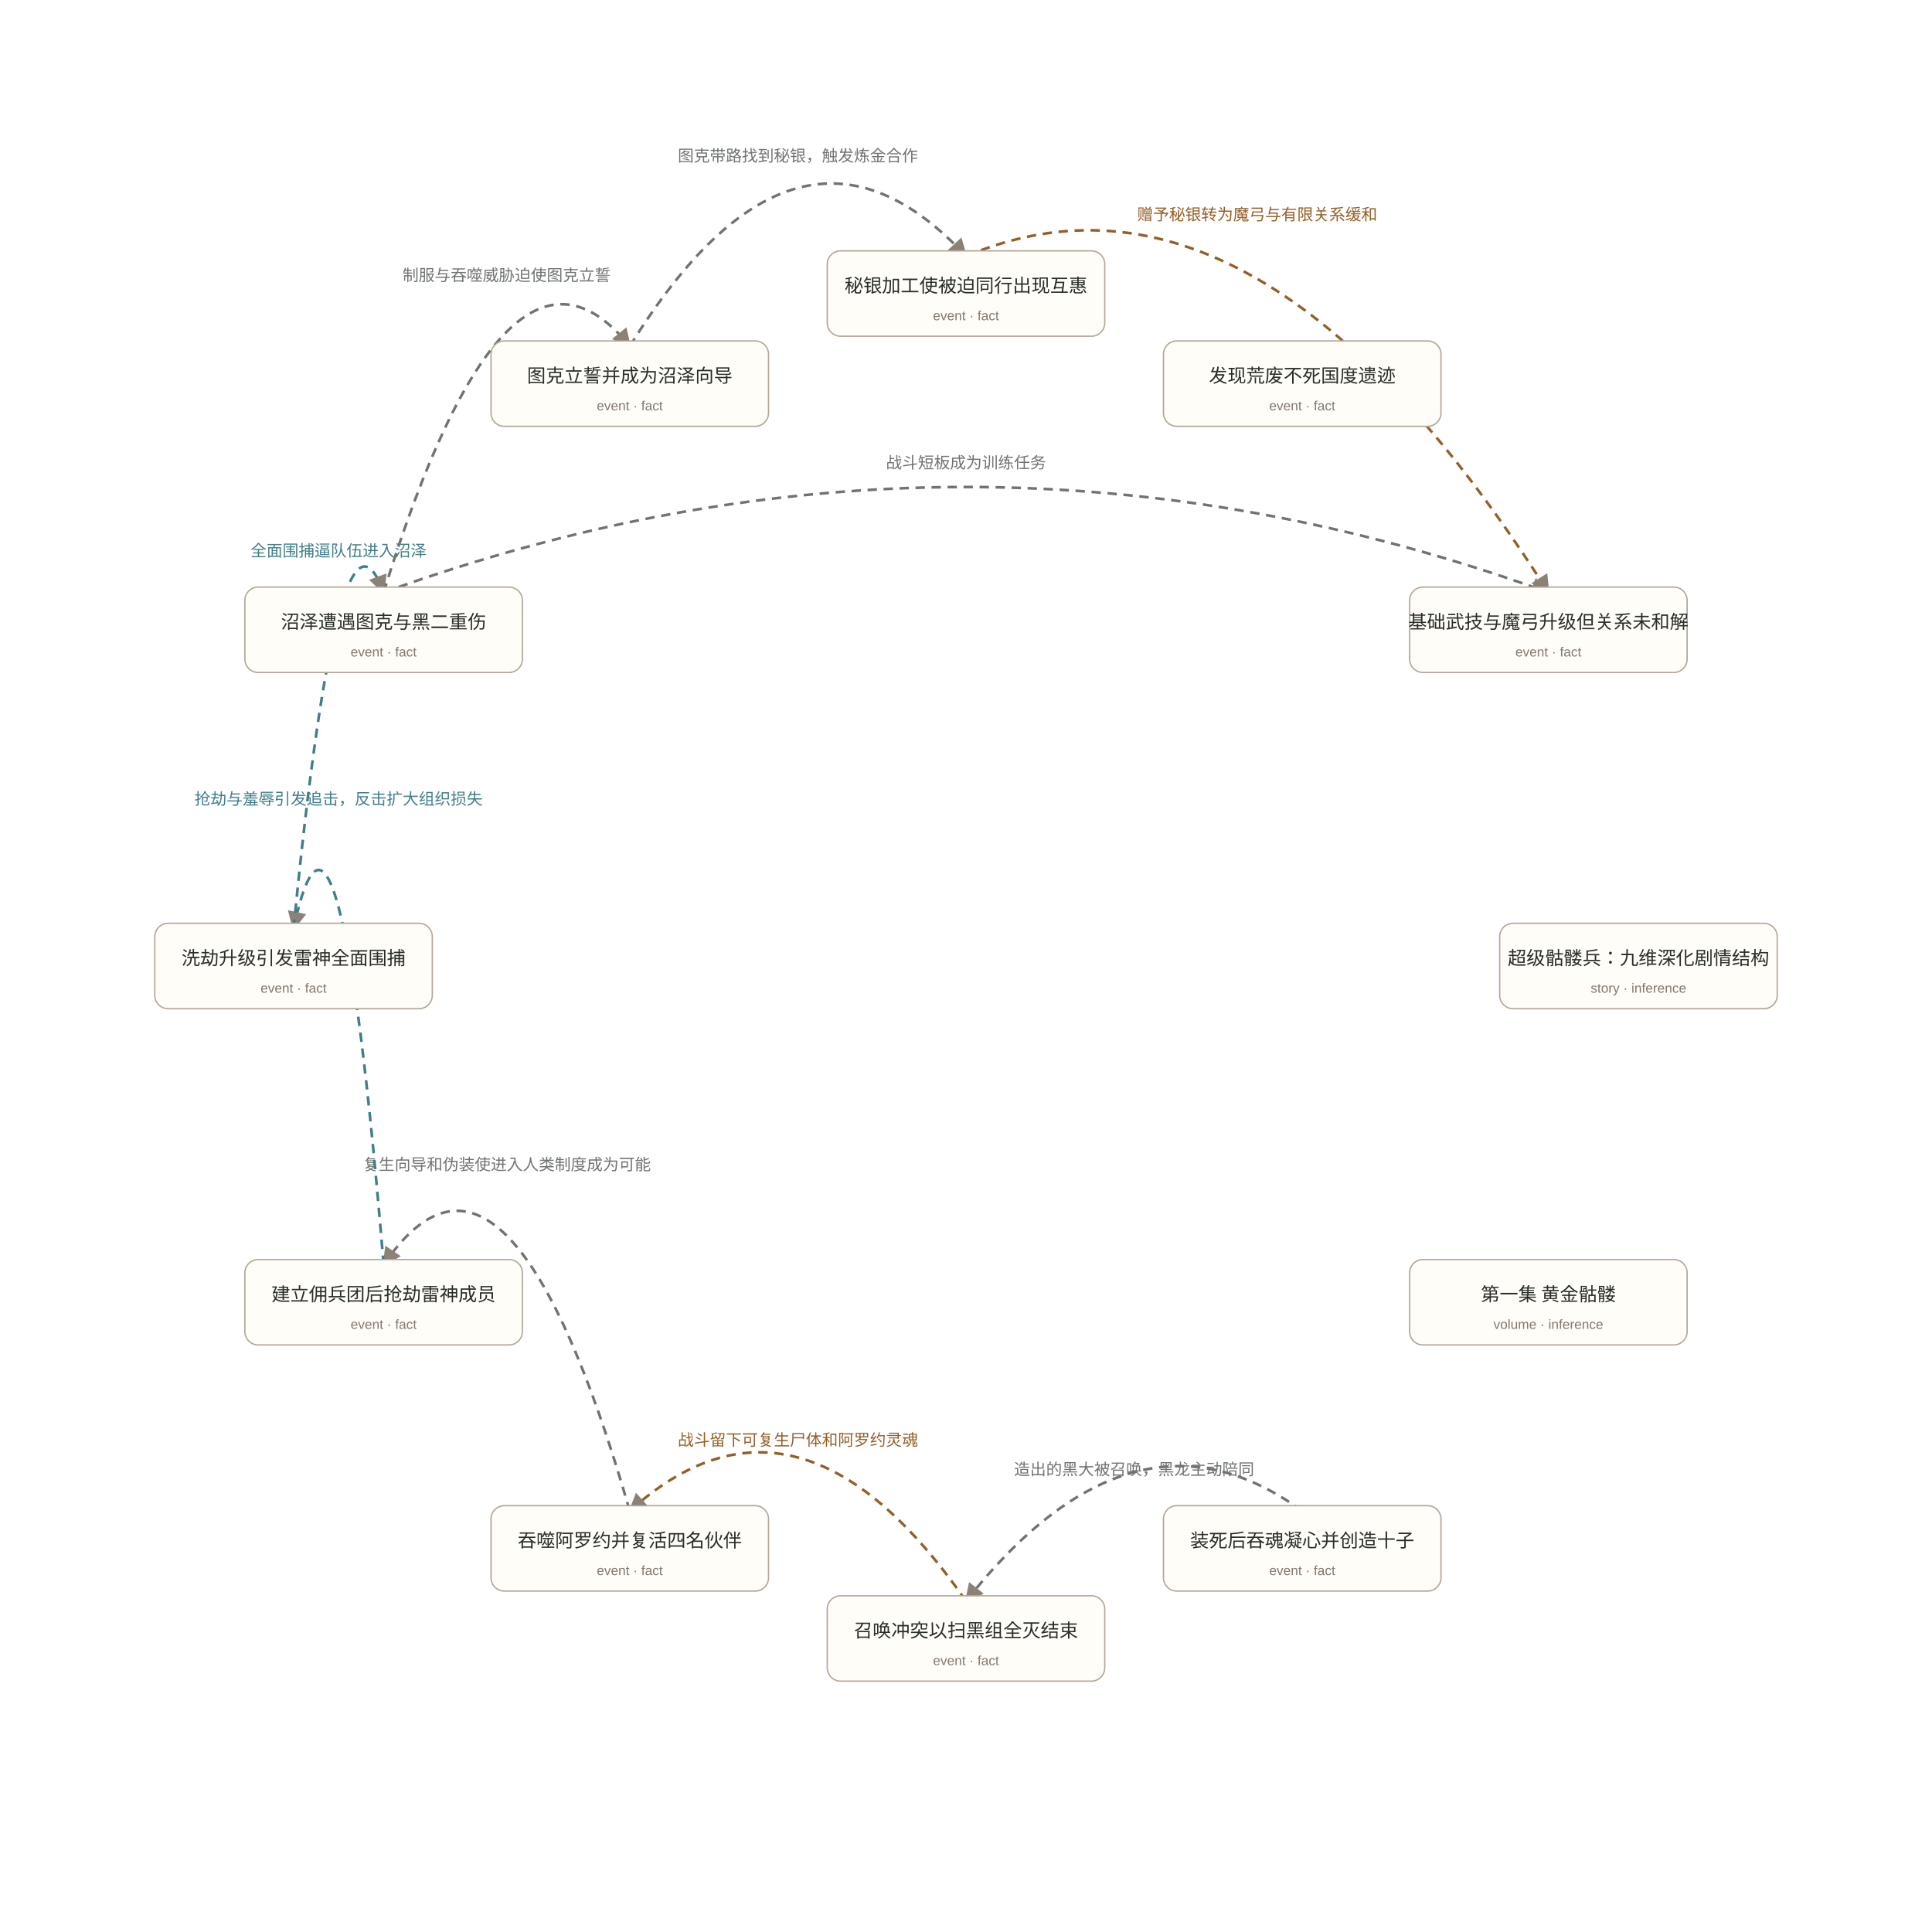
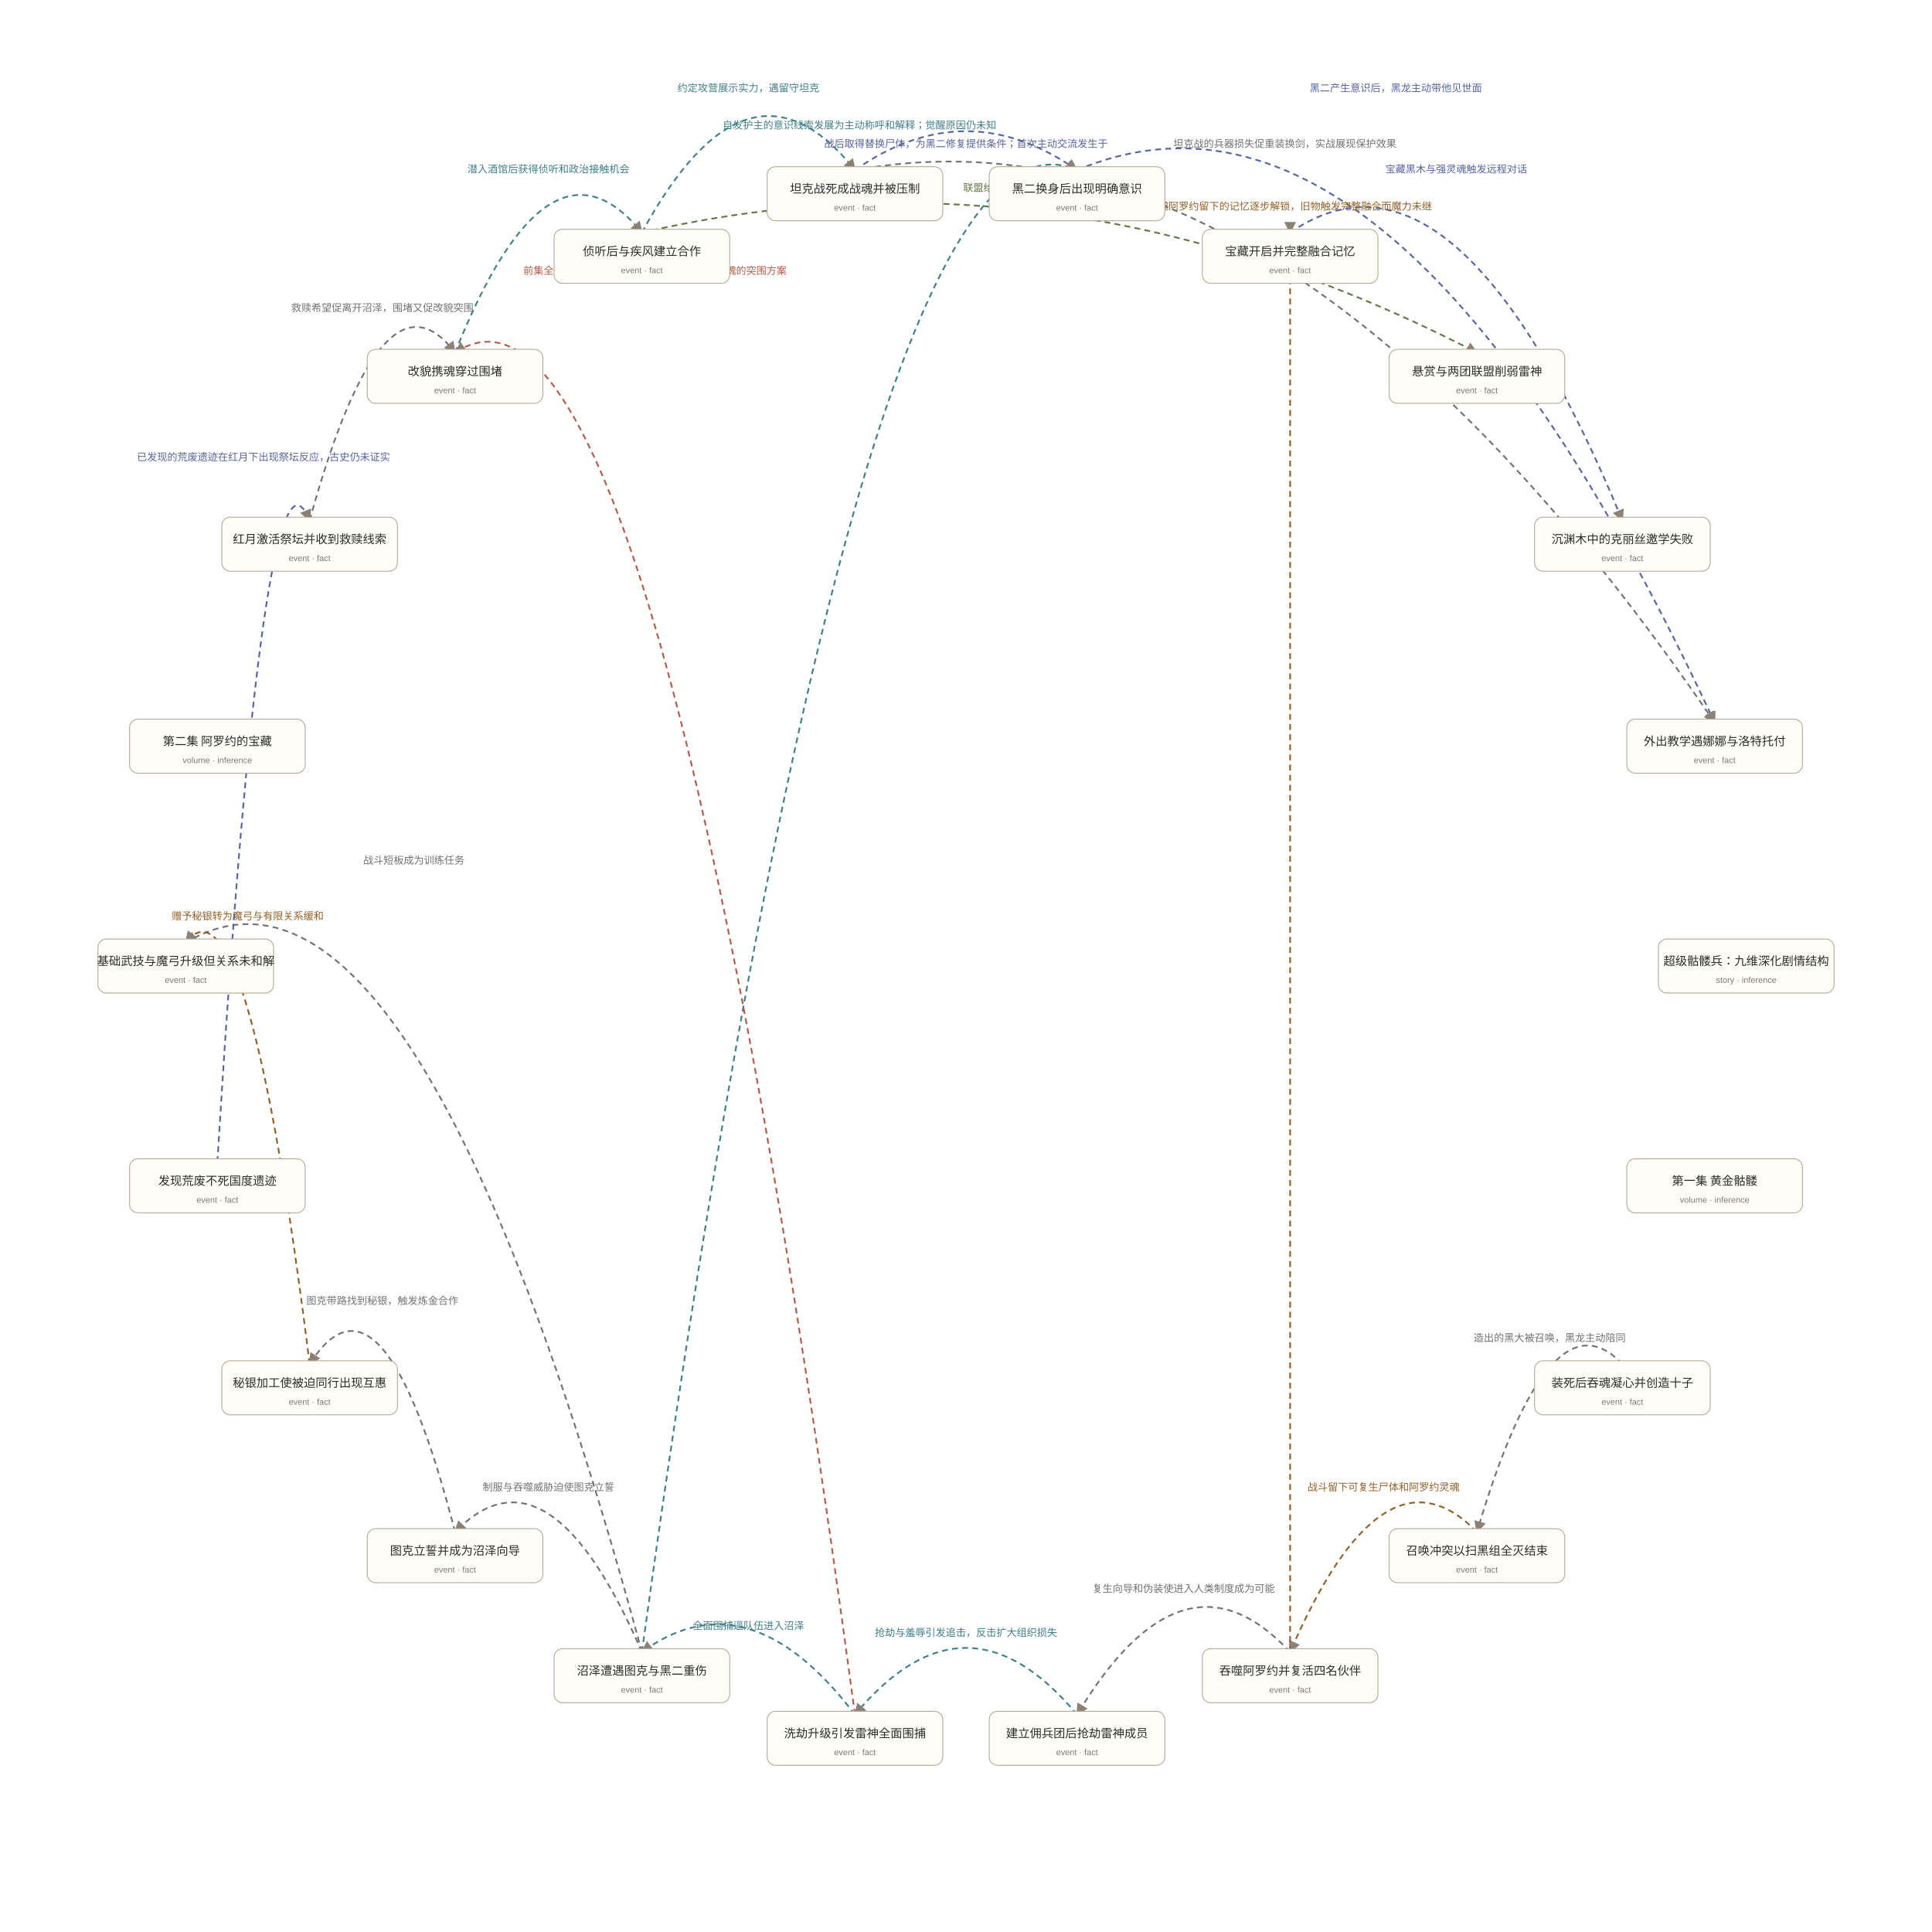
- <svg xmlns="http://www.w3.org/2000/svg" viewBox="0 0 1448 1448" role="img" aria-label="剧情结构图">
+ <svg xmlns="http://www.w3.org/2000/svg" viewBox="0 0 2288 2288" role="img" aria-label="剧情结构图">
  <style>text{font-family:system-ui,Arial,sans-serif}.node{cursor:pointer}.node:focus rect{stroke:#111;stroke-width:3}</style>
  <defs>
    <marker id="arrow" viewBox="0 0 10 10" refX="9" refY="5" markerWidth="7" markerHeight="7" orient="auto-start-reverse">
      <path d="M 0 0 L 10 5 L 0 10 z" fill="#8b8177" />
    </marker>
  </defs>
  <g class="relation" data-from="v01-e01" data-to="v01-e02" data-threads="">
-     <path d="M976.0,1132.477 Q850.0,1040.477 724.0,1200.0" fill="none" stroke="#6f7470" stroke-width="2" stroke-dasharray="7 5" marker-end="url(#arrow)" />
-     <text x="850.0" y="1105.477" text-anchor="middle" fill="#6f7470" font-size="12">造出的黑大被召唤，黑龙主动陪同</text>
-   </g>
-   <g class="relation" data-from="v01-e02" data-to="v01-e03" data-threads="v01-thread-01">
-     <path d="M724.0,1200.0 Q598.0,1018.477 472,1132.477" fill="none" stroke="#945f26" stroke-width="2" stroke-dasharray="7 5" marker-end="url(#arrow)" />
-     <text x="598.0" y="1083.477" text-anchor="middle" fill="#945f26" font-size="12">战斗留下可复生尸体和阿罗约灵魂</text>
+     <path d="M1921.318,1615.552 Q1835.205,1523.552 1749.091,1814.313" fill="none" stroke="#6f7470" stroke-width="2" stroke-dasharray="7 5" marker-end="url(#arrow)" />
+     <text x="1835.205" y="1588.552" text-anchor="middle" fill="#6f7470" font-size="12">造出的黑大被召唤，黑龙主动陪同</text>
+   </g>
+   <g class="relation" data-from="v01-e02" data-to="v01-e03" data-threads="v01-thread-01 book-37dd82abc178">
+     <path d="M1749.091,1814.313 Q1638.467,1700.313 1527.843,1956.5" fill="none" stroke="#945f26" stroke-width="2" stroke-dasharray="7 5" marker-end="url(#arrow)" />
+     <text x="1638.467" y="1765.313" text-anchor="middle" fill="#945f26" font-size="12">战斗留下可复生尸体和阿罗约灵魂</text>
  </g>
  <g class="relation" data-from="v01-e03" data-to="v01-e04" data-threads="">
-     <path d="M472,1132.477 Q379.762,812.0 287.523,948.0" fill="none" stroke="#6f7470" stroke-width="2" stroke-dasharray="7 5" marker-end="url(#arrow)" />
-     <text x="379.762" y="877.0" text-anchor="middle" fill="#6f7470" font-size="12">复生向导和伪装使进入人类制度成为可能</text>
-   </g>
-   <g class="relation" data-from="v01-e04" data-to="v01-e05" data-threads="v01-thread-04">
-     <path d="M287.523,948.0 Q253.762,538 220.0,696" fill="none" stroke="#407e8a" stroke-width="2" stroke-dasharray="7 5" marker-end="url(#arrow)" />
-     <text x="253.762" y="603" text-anchor="middle" fill="#407e8a" font-size="12">抢劫与羞辱引发追击，反击扩大组织损失</text>
-   </g>
-   <g class="relation" data-from="v01-e05" data-to="v01-e06" data-threads="v01-thread-04">
-     <path d="M220.0,696 Q253.762,352 287.523,444" fill="none" stroke="#407e8a" stroke-width="2" stroke-dasharray="7 5" marker-end="url(#arrow)" />
-     <text x="253.762" y="417" text-anchor="middle" fill="#407e8a" font-size="12">全面围捕逼队伍进入沼泽</text>
+     <path d="M1527.843,1956.5 Q1401.671,1820.5 1275.499,2030.595" fill="none" stroke="#6f7470" stroke-width="2" stroke-dasharray="7 5" marker-end="url(#arrow)" />
+     <text x="1401.671" y="1885.5" text-anchor="middle" fill="#6f7470" font-size="12">复生向导和伪装使进入人类制度成为可能</text>
+   </g>
+   <g class="relation" data-from="v01-e04" data-to="v01-e05" data-threads="v01-thread-04 book-4591509faba8">
+     <path d="M1275.499,2030.595 Q1144.0,1872.595 1012.501,2030.595" fill="none" stroke="#407e8a" stroke-width="2" stroke-dasharray="7 5" marker-end="url(#arrow)" />
+     <text x="1144.0" y="1937.595" text-anchor="middle" fill="#407e8a" font-size="12">抢劫与羞辱引发追击，反击扩大组织损失</text>
+   </g>
+   <g class="relation" data-from="v01-e05" data-to="v01-e06" data-threads="v01-thread-04 book-4591509faba8">
+     <path d="M1012.501,2030.595 Q886.329,1864.5 760.157,1956.5" fill="none" stroke="#407e8a" stroke-width="2" stroke-dasharray="7 5" marker-end="url(#arrow)" />
+     <text x="886.329" y="1929.5" text-anchor="middle" fill="#407e8a" font-size="12">全面围捕逼队伍进入沼泽</text>
  </g>
  <g class="relation" data-from="v01-e06" data-to="v01-e07" data-threads="">
-     <path d="M287.523,444 Q379.762,145.523 472,259.523" fill="none" stroke="#6f7470" stroke-width="2" stroke-dasharray="7 5" marker-end="url(#arrow)" />
-     <text x="379.762" y="210.523" text-anchor="middle" fill="#6f7470" font-size="12">制服与吞噬威胁迫使图克立誓</text>
+     <path d="M760.157,1956.5 Q649.533,1700.313 538.909,1814.313" fill="none" stroke="#6f7470" stroke-width="2" stroke-dasharray="7 5" marker-end="url(#arrow)" />
+     <text x="649.533" y="1765.313" text-anchor="middle" fill="#6f7470" font-size="12">制服与吞噬威胁迫使图克立誓</text>
  </g>
  <g class="relation" data-from="v01-e07" data-to="v01-e08" data-threads="">
-     <path d="M472,259.523 Q598,56.0 724,192.0" fill="none" stroke="#6f7470" stroke-width="2" stroke-dasharray="7 5" marker-end="url(#arrow)" />
-     <text x="598" y="121.0" text-anchor="middle" fill="#6f7470" font-size="12">图克带路找到秘银，触发炼金合作</text>
+     <path d="M538.909,1814.313 Q452.795,1479.552 366.682,1615.552" fill="none" stroke="#6f7470" stroke-width="2" stroke-dasharray="7 5" marker-end="url(#arrow)" />
+     <text x="452.795" y="1544.552" text-anchor="middle" fill="#6f7470" font-size="12">图克带路找到秘银，触发炼金合作</text>
  </g>
  <g class="relation" data-from="v01-e06" data-to="v01-e09" data-threads="">
-     <path d="M287.523,444 Q724,286 1160.477,444" fill="none" stroke="#6f7470" stroke-width="2" stroke-dasharray="7 5" marker-end="url(#arrow)" />
-     <text x="724" y="351" text-anchor="middle" fill="#6f7470" font-size="12">战斗短板成为训练任务</text>
-   </g>
-   <g class="relation" data-from="v01-e08" data-to="v01-e09" data-threads="v01-thread-01">
-     <path d="M724,192.0 Q942.238,100.0 1160.477,444" fill="none" stroke="#945f26" stroke-width="2" stroke-dasharray="7 5" marker-end="url(#arrow)" />
-     <text x="942.238" y="165.0" text-anchor="middle" fill="#945f26" font-size="12">赠予秘银转为魔弓与有限关系缓和</text>
+     <path d="M760.157,1956.5 Q490.078,958 220.0,1116" fill="none" stroke="#6f7470" stroke-width="2" stroke-dasharray="7 5" marker-end="url(#arrow)" />
+     <text x="490.078" y="1023" text-anchor="middle" fill="#6f7470" font-size="12">战斗短板成为训练任务</text>
+   </g>
+   <g class="relation" data-from="v01-e08" data-to="v01-e09" data-threads="v01-thread-01 book-37dd82abc178">
+     <path d="M366.682,1615.552 Q293.341,1024 220.0,1116" fill="none" stroke="#945f26" stroke-width="2" stroke-dasharray="7 5" marker-end="url(#arrow)" />
+     <text x="293.341" y="1089" text-anchor="middle" fill="#945f26" font-size="12">赠予秘银转为魔弓与有限关系缓和</text>
+   </g>
+   <g class="relation" data-from="v02-e01" data-to="v02-e02" data-threads="">
+     <path d="M366.682,616.448 Q452.795,303.687 538.909,417.687" fill="none" stroke="#6f7470" stroke-width="2" stroke-dasharray="7 5" marker-end="url(#arrow)" />
+     <text x="452.795" y="368.687" text-anchor="middle" fill="#6f7470" font-size="12">救赎希望促离开沼泽，围堵又促改貌突围</text>
+   </g>
+   <g class="relation" data-from="v02-e02" data-to="v02-e03" data-threads="v02-thread-05 book-4591509faba8">
+     <path d="M538.909,417.687 Q649.533,139.5 760.157,275.5" fill="none" stroke="#407e8a" stroke-width="2" stroke-dasharray="7 5" marker-end="url(#arrow)" />
+     <text x="649.533" y="204.5" text-anchor="middle" fill="#407e8a" font-size="12">潜入酒馆后获得侦听和政治接触机会</text>
+   </g>
+   <g class="relation" data-from="v02-e03" data-to="v02-e04" data-threads="v02-thread-05 book-4591509faba8">
+     <path d="M760.157,275.5 Q886.329,43.405 1012.501,201.405" fill="none" stroke="#407e8a" stroke-width="2" stroke-dasharray="7 5" marker-end="url(#arrow)" />
+     <text x="886.329" y="108.405" text-anchor="middle" fill="#407e8a" font-size="12">约定攻营展示实力，遇留守坦克</text>
+   </g>
+   <g class="relation" data-from="v02-e04" data-to="v02-e05" data-threads="v02-thread-01 v02-thread-02 book-37dd82abc178 book-c55cdb2efcb4">
+     <path d="M1012.501,201.405 Q1144,109.405 1275.499,201.405" fill="none" stroke="#5763a2" stroke-width="2" stroke-dasharray="7 5" marker-end="url(#arrow)" />
+     <text x="1144" y="174.405" text-anchor="middle" fill="#5763a2" font-size="12">战后取得替换尸体，为黑二修复提供条件；首次主动交流发生于</text>
+   </g>
+   <g class="relation" data-from="v02-e03" data-to="v02-e07" data-threads="v02-thread-03 v02-thread-05 book-d57a5d7a5b5a book-4591509faba8">
+     <path d="M760.157,275.5 Q1254.624,161.5 1749.091,417.687" fill="none" stroke="#627745" stroke-width="2" stroke-dasharray="7 5" marker-end="url(#arrow)" />
+     <text x="1254.624" y="226.5" text-anchor="middle" fill="#627745" font-size="12">联盟给予情报和公开名义，扩大反雷神行动</text>
+   </g>
+   <g class="relation" data-from="v02-e06" data-to="v02-e08" data-threads="v02-thread-07">
+     <path d="M1527.843,275.5 Q1724.581,139.5 1921.318,616.448" fill="none" stroke="#5763a2" stroke-width="2" stroke-dasharray="7 5" marker-end="url(#arrow)" />
+     <text x="1724.581" y="204.5" text-anchor="middle" fill="#5763a2" font-size="12">宝藏黑木与强灵魂触发远程对话</text>
+   </g>
+   <g class="relation" data-from="v02-e05" data-to="v02-e09" data-threads="v02-thread-01 v02-thread-02 book-37dd82abc178 book-c55cdb2efcb4">
+     <path d="M1275.499,201.405 Q1653.035,43.405 2030.572,855.679" fill="none" stroke="#5763a2" stroke-width="2" stroke-dasharray="7 5" marker-end="url(#arrow)" />
+     <text x="1653.035" y="108.405" text-anchor="middle" fill="#5763a2" font-size="12">黑二产生意识后，黑龙主动带他见世面</text>
+   </g>
+   <g class="relation" data-from="v02-e04" data-to="v02-e09" data-threads="">
+     <path d="M1012.501,201.405 Q1521.536,109.405 2030.572,855.679" fill="none" stroke="#6f7470" stroke-width="2" stroke-dasharray="7 5" marker-end="url(#arrow)" />
+     <text x="1521.536" y="174.405" text-anchor="middle" fill="#6f7470" font-size="12">坦克战的兵器损失促重装换剑，实战展现保护效果</text>
+   </g>
+   <g class="relation" data-from="v01-e06" data-to="v02-e05" data-threads="book-c55cdb2efcb4">
+     <path d="M760.157,1956.5 Q1017.828,87.405 1275.499,201.405" fill="none" stroke="#407e8a" stroke-width="2" stroke-dasharray="7 5" marker-end="url(#arrow)" />
+     <text x="1017.828" y="152.405" text-anchor="middle" fill="#407e8a" font-size="12">自发护主的意识线索发展为主动称呼和解释；觉醒原因仍未知</text>
+   </g>
+   <g class="relation" data-from="v01-e10" data-to="v02-e01" data-threads="book-c0fbac950b52">
+     <path d="M257.428,1376.321 Q312.055,480.448 366.682,616.448" fill="none" stroke="#5763a2" stroke-width="2" stroke-dasharray="7 5" marker-end="url(#arrow)" />
+     <text x="312.055" y="545.448" text-anchor="middle" fill="#5763a2" font-size="12">已发现的荒废遗迹在红月下出现祭坛反应，古史仍未证实</text>
+   </g>
+   <g class="relation" data-from="v01-e05" data-to="v02-e02" data-threads="book-4591509faba8">
+     <path d="M1012.501,2030.595 Q775.705,259.687 538.909,417.687" fill="none" stroke="#b45b4a" stroke-width="2" stroke-dasharray="7 5" marker-end="url(#arrow)" />
+     <text x="775.705" y="324.687" text-anchor="middle" fill="#b45b4a" font-size="12">前集全面围捕延续为出沼泽障碍，促成改貌携魂的突围方案</text>
+   </g>
+   <g class="relation" data-from="v01-e03" data-to="v02-e06" data-threads="book-0a05fa972401">
+     <path d="M1527.843,1956.5 Q1527.843,183.5 1527.843,275.5" fill="none" stroke="#945f26" stroke-width="2" stroke-dasharray="7 5" marker-end="url(#arrow)" />
+     <text x="1527.843" y="248.5" text-anchor="middle" fill="#945f26" font-size="12">吞噬阿罗约留下的记忆逐步解锁，旧物触发完整融合而魔力未继</text>
  </g>
  <g class="node" tabindex="0" role="button" aria-label="超级骷髅兵：九维深化剧情结构" data-node="story">
-     <rect x="1124.0" y="692.0" width="208" height="64" rx="10" fill="#fffdf8" stroke="#b3a797" />
-     <text x="1228.0" y="723.0" text-anchor="middle" fill="#292d29" font-size="14">超级骷髅兵：九维深化剧情结构</text>
-     <text x="1228.0" y="744.0" text-anchor="middle" fill="#83796e" font-size="10">story · inference</text>
+     <rect x="1964.0" y="1112.0" width="208" height="64" rx="10" fill="#fffdf8" stroke="#b3a797" />
+     <text x="2068.0" y="1143.0" text-anchor="middle" fill="#292d29" font-size="14">超级骷髅兵：九维深化剧情结构</text>
+     <text x="2068.0" y="1164.0" text-anchor="middle" fill="#83796e" font-size="10">story · inference</text>
  </g>
  <g class="node" tabindex="0" role="button" aria-label="第一集 黄金骷髅" data-node="vol-01">
-     <rect x="1056.477" y="944.0" width="208" height="64" rx="10" fill="#fffdf8" stroke="#b3a797" />
-     <text x="1160.477" y="975.0" text-anchor="middle" fill="#292d29" font-size="14">第一集 黄金骷髅</text>
-     <text x="1160.477" y="996.0" text-anchor="middle" fill="#83796e" font-size="10">volume · inference</text>
+     <rect x="1926.572" y="1372.321" width="208" height="64" rx="10" fill="#fffdf8" stroke="#b3a797" />
+     <text x="2030.572" y="1403.321" text-anchor="middle" fill="#292d29" font-size="14">第一集 黄金骷髅</text>
+     <text x="2030.572" y="1424.321" text-anchor="middle" fill="#83796e" font-size="10">volume · inference</text>
  </g>
  <g class="node" tabindex="0" role="button" aria-label="装死后吞魂凝心并创造十子" data-node="v01-e01">
-     <rect x="872.0" y="1128.477" width="208" height="64" rx="10" fill="#fffdf8" stroke="#b3a797" />
-     <text x="976.0" y="1159.477" text-anchor="middle" fill="#292d29" font-size="14">装死后吞魂凝心并创造十子</text>
-     <text x="976.0" y="1180.477" text-anchor="middle" fill="#83796e" font-size="10">event · fact</text>
+     <rect x="1817.318" y="1611.552" width="208" height="64" rx="10" fill="#fffdf8" stroke="#b3a797" />
+     <text x="1921.318" y="1642.552" text-anchor="middle" fill="#292d29" font-size="14">装死后吞魂凝心并创造十子</text>
+     <text x="1921.318" y="1663.552" text-anchor="middle" fill="#83796e" font-size="10">event · fact</text>
  </g>
  <g class="node" tabindex="0" role="button" aria-label="召唤冲突以扫黑组全灭结束" data-node="v01-e02">
-     <rect x="620.0" y="1196.0" width="208" height="64" rx="10" fill="#fffdf8" stroke="#b3a797" />
-     <text x="724.0" y="1227.0" text-anchor="middle" fill="#292d29" font-size="14">召唤冲突以扫黑组全灭结束</text>
-     <text x="724.0" y="1248.0" text-anchor="middle" fill="#83796e" font-size="10">event · fact</text>
+     <rect x="1645.091" y="1810.313" width="208" height="64" rx="10" fill="#fffdf8" stroke="#b3a797" />
+     <text x="1749.091" y="1841.313" text-anchor="middle" fill="#292d29" font-size="14">召唤冲突以扫黑组全灭结束</text>
+     <text x="1749.091" y="1862.313" text-anchor="middle" fill="#83796e" font-size="10">event · fact</text>
  </g>
  <g class="node" tabindex="0" role="button" aria-label="吞噬阿罗约并复活四名伙伴" data-node="v01-e03">
-     <rect x="368" y="1128.477" width="208" height="64" rx="10" fill="#fffdf8" stroke="#b3a797" />
-     <text x="472" y="1159.477" text-anchor="middle" fill="#292d29" font-size="14">吞噬阿罗约并复活四名伙伴</text>
-     <text x="472" y="1180.477" text-anchor="middle" fill="#83796e" font-size="10">event · fact</text>
+     <rect x="1423.843" y="1952.5" width="208" height="64" rx="10" fill="#fffdf8" stroke="#b3a797" />
+     <text x="1527.843" y="1983.5" text-anchor="middle" fill="#292d29" font-size="14">吞噬阿罗约并复活四名伙伴</text>
+     <text x="1527.843" y="2004.5" text-anchor="middle" fill="#83796e" font-size="10">event · fact</text>
  </g>
  <g class="node" tabindex="0" role="button" aria-label="建立佣兵团后抢劫雷神成员" data-node="v01-e04">
-     <rect x="183.523" y="944.0" width="208" height="64" rx="10" fill="#fffdf8" stroke="#b3a797" />
-     <text x="287.523" y="975.0" text-anchor="middle" fill="#292d29" font-size="14">建立佣兵团后抢劫雷神成员</text>
-     <text x="287.523" y="996.0" text-anchor="middle" fill="#83796e" font-size="10">event · fact</text>
+     <rect x="1171.499" y="2026.595" width="208" height="64" rx="10" fill="#fffdf8" stroke="#b3a797" />
+     <text x="1275.499" y="2057.595" text-anchor="middle" fill="#292d29" font-size="14">建立佣兵团后抢劫雷神成员</text>
+     <text x="1275.499" y="2078.595" text-anchor="middle" fill="#83796e" font-size="10">event · fact</text>
  </g>
  <g class="node" tabindex="0" role="button" aria-label="洗劫升级引发雷神全面围捕" data-node="v01-e05">
-     <rect x="116.0" y="692" width="208" height="64" rx="10" fill="#fffdf8" stroke="#b3a797" />
-     <text x="220.0" y="723" text-anchor="middle" fill="#292d29" font-size="14">洗劫升级引发雷神全面围捕</text>
-     <text x="220.0" y="744" text-anchor="middle" fill="#83796e" font-size="10">event · fact</text>
+     <rect x="908.501" y="2026.595" width="208" height="64" rx="10" fill="#fffdf8" stroke="#b3a797" />
+     <text x="1012.501" y="2057.595" text-anchor="middle" fill="#292d29" font-size="14">洗劫升级引发雷神全面围捕</text>
+     <text x="1012.501" y="2078.595" text-anchor="middle" fill="#83796e" font-size="10">event · fact</text>
  </g>
  <g class="node" tabindex="0" role="button" aria-label="沼泽遭遇图克与黑二重伤" data-node="v01-e06">
-     <rect x="183.523" y="440" width="208" height="64" rx="10" fill="#fffdf8" stroke="#b3a797" />
-     <text x="287.523" y="471" text-anchor="middle" fill="#292d29" font-size="14">沼泽遭遇图克与黑二重伤</text>
-     <text x="287.523" y="492" text-anchor="middle" fill="#83796e" font-size="10">event · fact</text>
+     <rect x="656.157" y="1952.5" width="208" height="64" rx="10" fill="#fffdf8" stroke="#b3a797" />
+     <text x="760.157" y="1983.5" text-anchor="middle" fill="#292d29" font-size="14">沼泽遭遇图克与黑二重伤</text>
+     <text x="760.157" y="2004.5" text-anchor="middle" fill="#83796e" font-size="10">event · fact</text>
  </g>
  <g class="node" tabindex="0" role="button" aria-label="图克立誓并成为沼泽向导" data-node="v01-e07">
-     <rect x="368" y="255.523" width="208" height="64" rx="10" fill="#fffdf8" stroke="#b3a797" />
-     <text x="472" y="286.523" text-anchor="middle" fill="#292d29" font-size="14">图克立誓并成为沼泽向导</text>
-     <text x="472" y="307.523" text-anchor="middle" fill="#83796e" font-size="10">event · fact</text>
+     <rect x="434.909" y="1810.313" width="208" height="64" rx="10" fill="#fffdf8" stroke="#b3a797" />
+     <text x="538.909" y="1841.313" text-anchor="middle" fill="#292d29" font-size="14">图克立誓并成为沼泽向导</text>
+     <text x="538.909" y="1862.313" text-anchor="middle" fill="#83796e" font-size="10">event · fact</text>
  </g>
  <g class="node" tabindex="0" role="button" aria-label="秘银加工使被迫同行出现互惠" data-node="v01-e08">
-     <rect x="620" y="188.0" width="208" height="64" rx="10" fill="#fffdf8" stroke="#b3a797" />
-     <text x="724" y="219.0" text-anchor="middle" fill="#292d29" font-size="14">秘银加工使被迫同行出现互惠</text>
-     <text x="724" y="240.0" text-anchor="middle" fill="#83796e" font-size="10">event · fact</text>
+     <rect x="262.682" y="1611.552" width="208" height="64" rx="10" fill="#fffdf8" stroke="#b3a797" />
+     <text x="366.682" y="1642.552" text-anchor="middle" fill="#292d29" font-size="14">秘银加工使被迫同行出现互惠</text>
+     <text x="366.682" y="1663.552" text-anchor="middle" fill="#83796e" font-size="10">event · fact</text>
  </g>
  <g class="node" tabindex="0" role="button" aria-label="发现荒废不死国度遗迹" data-node="v01-e10">
-     <rect x="872.0" y="255.523" width="208" height="64" rx="10" fill="#fffdf8" stroke="#b3a797" />
-     <text x="976.0" y="286.523" text-anchor="middle" fill="#292d29" font-size="14">发现荒废不死国度遗迹</text>
-     <text x="976.0" y="307.523" text-anchor="middle" fill="#83796e" font-size="10">event · fact</text>
+     <rect x="153.428" y="1372.321" width="208" height="64" rx="10" fill="#fffdf8" stroke="#b3a797" />
+     <text x="257.428" y="1403.321" text-anchor="middle" fill="#292d29" font-size="14">发现荒废不死国度遗迹</text>
+     <text x="257.428" y="1424.321" text-anchor="middle" fill="#83796e" font-size="10">event · fact</text>
  </g>
  <g class="node" tabindex="0" role="button" aria-label="基础武技与魔弓升级但关系未和解" data-node="v01-e09">
-     <rect x="1056.477" y="440" width="208" height="64" rx="10" fill="#fffdf8" stroke="#b3a797" />
-     <text x="1160.477" y="471" text-anchor="middle" fill="#292d29" font-size="14">基础武技与魔弓升级但关系未和解</text>
-     <text x="1160.477" y="492" text-anchor="middle" fill="#83796e" font-size="10">event · fact</text>
+     <rect x="116.0" y="1112" width="208" height="64" rx="10" fill="#fffdf8" stroke="#b3a797" />
+     <text x="220.0" y="1143" text-anchor="middle" fill="#292d29" font-size="14">基础武技与魔弓升级但关系未和解</text>
+     <text x="220.0" y="1164" text-anchor="middle" fill="#83796e" font-size="10">event · fact</text>
+   </g>
+   <g class="node" tabindex="0" role="button" aria-label="第二集 阿罗约的宝藏" data-node="vol-02">
+     <rect x="153.428" y="851.679" width="208" height="64" rx="10" fill="#fffdf8" stroke="#b3a797" />
+     <text x="257.428" y="882.679" text-anchor="middle" fill="#292d29" font-size="14">第二集 阿罗约的宝藏</text>
+     <text x="257.428" y="903.679" text-anchor="middle" fill="#83796e" font-size="10">volume · inference</text>
+   </g>
+   <g class="node" tabindex="0" role="button" aria-label="红月激活祭坛并收到救赎线索" data-node="v02-e01">
+     <rect x="262.682" y="612.448" width="208" height="64" rx="10" fill="#fffdf8" stroke="#b3a797" />
+     <text x="366.682" y="643.448" text-anchor="middle" fill="#292d29" font-size="14">红月激活祭坛并收到救赎线索</text>
+     <text x="366.682" y="664.448" text-anchor="middle" fill="#83796e" font-size="10">event · fact</text>
+   </g>
+   <g class="node" tabindex="0" role="button" aria-label="改貌携魂穿过围堵" data-node="v02-e02">
+     <rect x="434.909" y="413.687" width="208" height="64" rx="10" fill="#fffdf8" stroke="#b3a797" />
+     <text x="538.909" y="444.687" text-anchor="middle" fill="#292d29" font-size="14">改貌携魂穿过围堵</text>
+     <text x="538.909" y="465.687" text-anchor="middle" fill="#83796e" font-size="10">event · fact</text>
+   </g>
+   <g class="node" tabindex="0" role="button" aria-label="侦听后与疾风建立合作" data-node="v02-e03">
+     <rect x="656.157" y="271.5" width="208" height="64" rx="10" fill="#fffdf8" stroke="#b3a797" />
+     <text x="760.157" y="302.5" text-anchor="middle" fill="#292d29" font-size="14">侦听后与疾风建立合作</text>
+     <text x="760.157" y="323.5" text-anchor="middle" fill="#83796e" font-size="10">event · fact</text>
+   </g>
+   <g class="node" tabindex="0" role="button" aria-label="坦克战死成战魂并被压制" data-node="v02-e04">
+     <rect x="908.501" y="197.405" width="208" height="64" rx="10" fill="#fffdf8" stroke="#b3a797" />
+     <text x="1012.501" y="228.405" text-anchor="middle" fill="#292d29" font-size="14">坦克战死成战魂并被压制</text>
+     <text x="1012.501" y="249.405" text-anchor="middle" fill="#83796e" font-size="10">event · fact</text>
+   </g>
+   <g class="node" tabindex="0" role="button" aria-label="黑二换身后出现明确意识" data-node="v02-e05">
+     <rect x="1171.499" y="197.405" width="208" height="64" rx="10" fill="#fffdf8" stroke="#b3a797" />
+     <text x="1275.499" y="228.405" text-anchor="middle" fill="#292d29" font-size="14">黑二换身后出现明确意识</text>
+     <text x="1275.499" y="249.405" text-anchor="middle" fill="#83796e" font-size="10">event · fact</text>
+   </g>
+   <g class="node" tabindex="0" role="button" aria-label="宝藏开启并完整融合记忆" data-node="v02-e06">
+     <rect x="1423.843" y="271.5" width="208" height="64" rx="10" fill="#fffdf8" stroke="#b3a797" />
+     <text x="1527.843" y="302.5" text-anchor="middle" fill="#292d29" font-size="14">宝藏开启并完整融合记忆</text>
+     <text x="1527.843" y="323.5" text-anchor="middle" fill="#83796e" font-size="10">event · fact</text>
+   </g>
+   <g class="node" tabindex="0" role="button" aria-label="悬赏与两团联盟削弱雷神" data-node="v02-e07">
+     <rect x="1645.091" y="413.687" width="208" height="64" rx="10" fill="#fffdf8" stroke="#b3a797" />
+     <text x="1749.091" y="444.687" text-anchor="middle" fill="#292d29" font-size="14">悬赏与两团联盟削弱雷神</text>
+     <text x="1749.091" y="465.687" text-anchor="middle" fill="#83796e" font-size="10">event · fact</text>
+   </g>
+   <g class="node" tabindex="0" role="button" aria-label="沉渊木中的克丽丝邀学失败" data-node="v02-e08">
+     <rect x="1817.318" y="612.448" width="208" height="64" rx="10" fill="#fffdf8" stroke="#b3a797" />
+     <text x="1921.318" y="643.448" text-anchor="middle" fill="#292d29" font-size="14">沉渊木中的克丽丝邀学失败</text>
+     <text x="1921.318" y="664.448" text-anchor="middle" fill="#83796e" font-size="10">event · fact</text>
+   </g>
+   <g class="node" tabindex="0" role="button" aria-label="外出教学遇娜娜与洛特托付" data-node="v02-e09">
+     <rect x="1926.572" y="851.679" width="208" height="64" rx="10" fill="#fffdf8" stroke="#b3a797" />
+     <text x="2030.572" y="882.679" text-anchor="middle" fill="#292d29" font-size="14">外出教学遇娜娜与洛特托付</text>
+     <text x="2030.572" y="903.679" text-anchor="middle" fill="#83796e" font-size="10">event · fact</text>
  </g>
</svg>
